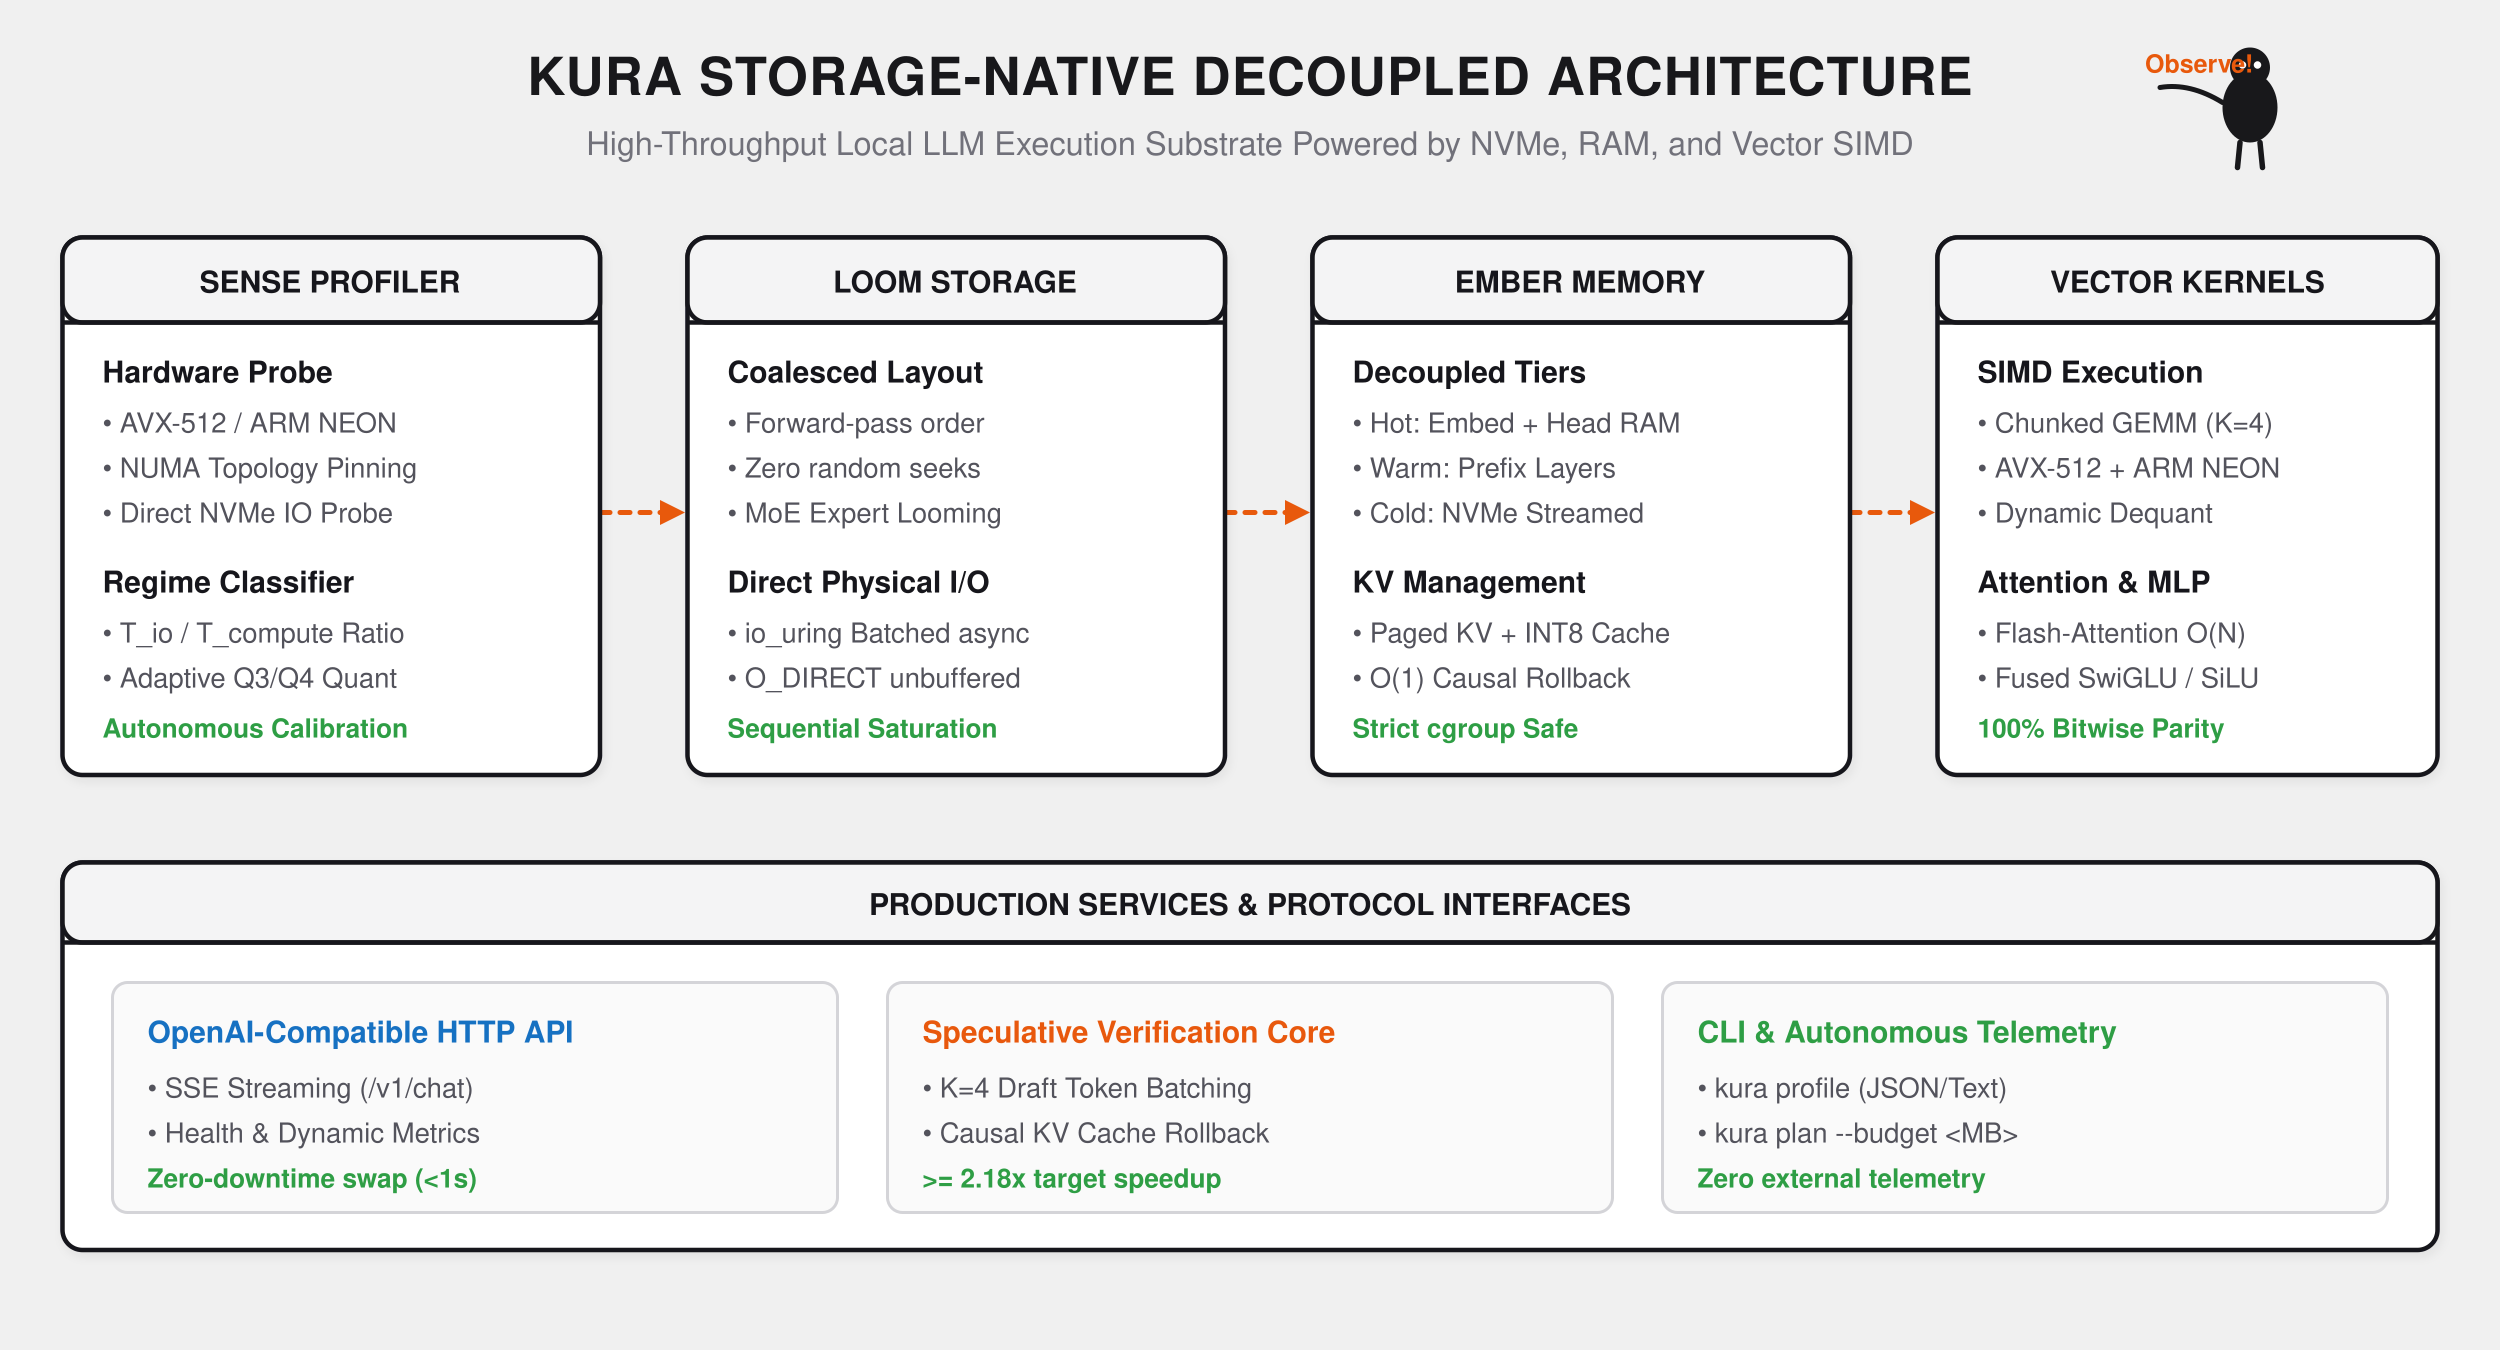
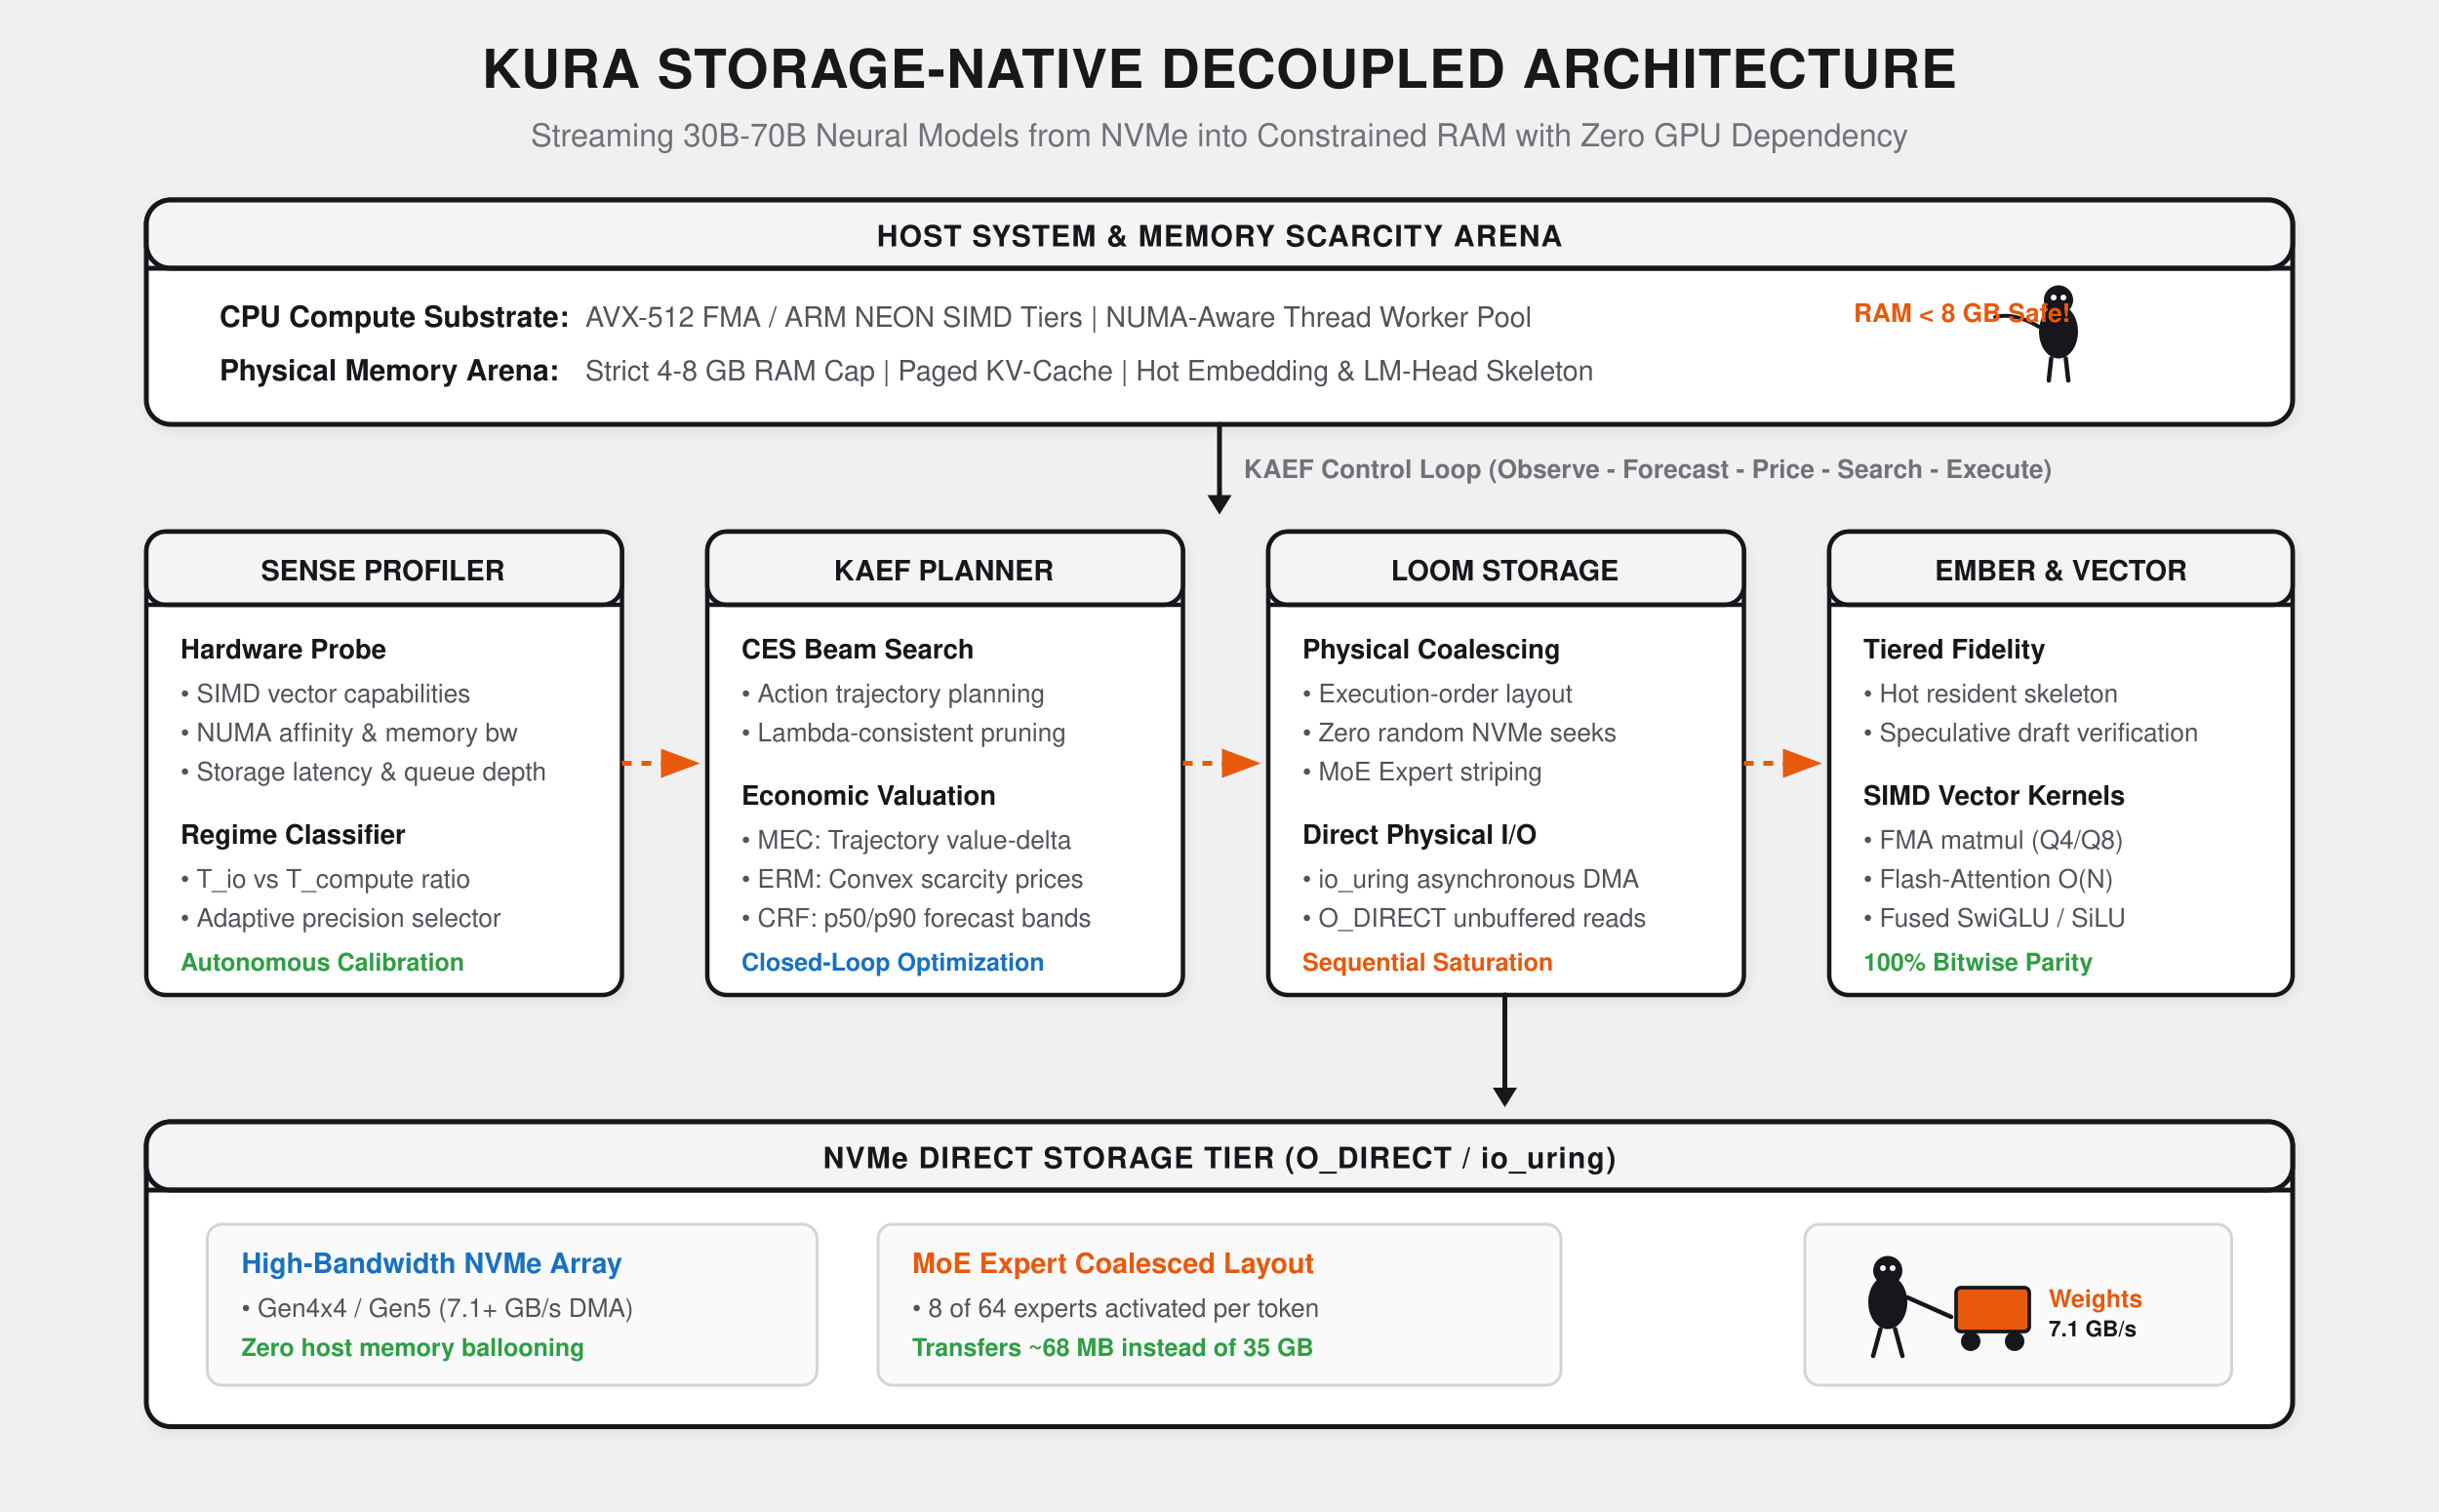
- <svg xmlns="http://www.w3.org/2000/svg" viewBox="0 0 1000 540" width="100%" height="100%" style="background:#ffffff;font-family:-apple-system,BlinkMacSystemFont,'Segoe UI',Helvetica,Arial,sans-serif;">
+ <svg xmlns="http://www.w3.org/2000/svg" viewBox="0 0 1000 620" width="100%" height="100%" style="background:#ffffff;font-family:-apple-system,BlinkMacSystemFont,'Segoe UI',Helvetica,Arial,sans-serif;">
  <defs>
-     <filter id="softSketch" x="-2%" y="-2%" width="104%" height="106%" filterUnits="userSpaceOnUse">
-       <feDropShadow dx="1" dy="2" stdDeviation="2" flood-color="#000000" flood-opacity="0.06" />
+     <filter id="softSketch" x="-3%" y="-3%" width="106%" height="106%" filterUnits="userSpaceOnUse">
+       <feDropShadow dx="1" dy="2" stdDeviation="2.5" flood-color="#000000" flood-opacity="0.07" />
    </filter>
+     <marker id="arrowhead" markerWidth="8" markerHeight="6" refX="7" refY="3" orient="auto">
+       <polygon points="0 0, 8 3, 0 6" fill="#e8590c" />
+     </marker>
+     <marker id="arrowheadBlue" markerWidth="8" markerHeight="6" refX="7" refY="3" orient="auto">
+       <polygon points="0 0, 8 3, 0 6" fill="#1971c2" />
+     </marker>
  </defs>
-   <text x="500" y="38" text-anchor="middle" fill="#18181b" font-size="21" font-weight="800" letter-spacing="0.5">KURA STORAGE-NATIVE DECOUPLED ARCHITECTURE</text>
-   <text x="500" y="62" text-anchor="middle" fill="#71717a" font-size="13">High-Throughput Local LLM Execution Substrate Powered by NVMe, RAM, and Vector SIMD</text>
-   <g transform="translate(880, 15)">
-     <ellipse cx="20" cy="28" rx="11" ry="14" fill="#18181b" />
-     <circle cx="20" cy="12" r="8" fill="#18181b" />
-     <circle cx="17" cy="11" r="1.5" fill="#ffffff" />
-     <circle cx="23" cy="11" r="1.5" fill="#ffffff" />
-     <line x1="16" y1="42" x2="15" y2="52" stroke="#18181b" stroke-width="2.2" stroke-linecap="round" />
-     <line x1="24" y1="42" x2="25" y2="52" stroke="#18181b" stroke-width="2.2" stroke-linecap="round" />
-     <path d="M 9 26 Q -4 18 -16 20" fill="none" stroke="#18181b" stroke-width="2" stroke-linecap="round" />
-     <text x="-22" y="14" fill="#e8590c" font-size="10" font-weight="700">Observe!</text>
+   <text x="500" y="36" text-anchor="middle" fill="#18181b" font-size="22" font-weight="800" letter-spacing="0.5">KURA STORAGE-NATIVE DECOUPLED ARCHITECTURE</text>
+   <text x="500" y="60" text-anchor="middle" fill="#71717a" font-size="13">Streaming 30B-70B Neural Models from NVMe into Constrained RAM with Zero GPU Dependency</text>
+   <g transform="translate(60, 82)" filter="url(#softSketch)">
+     <rect width="880" height="92" rx="10" fill="#ffffff" stroke="#18181b" stroke-width="2" />
+     <rect width="880" height="28" rx="10" fill="#f4f4f5" stroke="#18181b" stroke-width="2" />
+     <line x1="0" y1="28" x2="880" y2="28" stroke="#18181b" stroke-width="2" />
+     <text x="440" y="19" text-anchor="middle" fill="#18181b" font-size="12" font-weight="800" letter-spacing="0.5">HOST SYSTEM &amp; MEMORY SCARCITY ARENA</text>
+     <text x="30" y="52" fill="#18181b" font-size="12" font-weight="700">CPU Compute Substrate:</text>
+     <text x="180" y="52" fill="#52525b" font-size="11.5">AVX-512 FMA / ARM NEON SIMD Tiers | NUMA-Aware Thread Worker Pool</text>
+     <text x="30" y="74" fill="#18181b" font-size="12" font-weight="700">Physical Memory Arena:</text>
+     <text x="180" y="74" fill="#52525b" font-size="11.5">Strict 4-8 GB RAM Cap | Paged KV-Cache | Hot Embedding &amp; LM-Head Skeleton</text>
+     <g transform="translate(770, 32)">
+       <ellipse cx="14" cy="22" rx="8" ry="11" fill="#18181b" />
+       <circle cx="14" cy="9" r="6" fill="#18181b" />
+       <circle cx="12" cy="8" r="1.2" fill="#ffffff" />
+       <circle cx="16" cy="8" r="1.2" fill="#ffffff" />
+       <line x1="11" y1="33" x2="10" y2="42" stroke="#18181b" stroke-width="1.8" stroke-linecap="round" />
+       <line x1="17" y1="33" x2="18" y2="42" stroke="#18181b" stroke-width="1.8" stroke-linecap="round" />
+       <path d="M 6 20 Q -4 14 -12 16" fill="none" stroke="#18181b" stroke-width="1.6" stroke-linecap="round" />
+       <text x="-70" y="18" fill="#e8590c" font-size="10.5" font-weight="700">RAM &lt; 8 GB Safe!</text>
+     </g>
  </g>
-   <path d="M 240 205 L 268 205" stroke="#e8590c" stroke-width="2" stroke-dasharray="4,4" stroke-linecap="round" />
-   <polygon points="274,205 264,200 264,210" fill="#e8590c" />
-   <path d="M 490 205 L 518 205" stroke="#e8590c" stroke-width="2" stroke-dasharray="4,4" stroke-linecap="round" />
-   <polygon points="524,205 514,200 514,210" fill="#e8590c" />
-   <path d="M 740 205 L 768 205" stroke="#e8590c" stroke-width="2" stroke-dasharray="4,4" stroke-linecap="round" />
-   <polygon points="774,205 764,200 764,210" fill="#e8590c" />
-   <g transform="translate(25, 95)" filter="url(#softSketch)">
-     <rect width="215" height="215" rx="8" fill="#ffffff" stroke="#18181b" stroke-width="1.8" />
-     <rect width="215" height="34" rx="8" fill="#f4f4f5" stroke="#18181b" stroke-width="1.8" />
-     <line x1="0" y1="34" x2="215" y2="34" stroke="#18181b" stroke-width="1.8" />
-     <text x="107" y="22" text-anchor="middle" fill="#18181b" font-size="12" font-weight="800">SENSE PROFILER</text>
-     <text x="16" y="58" fill="#18181b" font-size="12" font-weight="700">Hardware Probe</text>
-     <text x="16" y="78" fill="#52525b" font-size="11">• AVX-512 / ARM NEON</text>
-     <text x="16" y="96" fill="#52525b" font-size="11">• NUMA Topology Pinning</text>
-     <text x="16" y="114" fill="#52525b" font-size="11">• Direct NVMe IO Probe</text>
-     <text x="16" y="142" fill="#18181b" font-size="12" font-weight="700">Regime Classifier</text>
-     <text x="16" y="162" fill="#52525b" font-size="11">• T_io / T_compute Ratio</text>
-     <text x="16" y="180" fill="#52525b" font-size="11">• Adaptive Q3/Q4 Quant</text>
-     <text x="16" y="200" fill="#2f9e44" font-size="10.5" font-weight="700">Autonomous Calibration</text>
+   <path d="M 500 174 L 500 205" stroke="#18181b" stroke-width="2" stroke-linecap="round" />
+   <polygon points="500,211 495,203 505,203" fill="#18181b" />
+   <text x="510" y="196" fill="#71717a" font-size="10.5" font-weight="600">KAEF Control Loop (Observe - Forecast - Price - Search - Execute)</text>
+   <g transform="translate(60, 218)" filter="url(#softSketch)">
+     <rect width="195" height="190" rx="8" fill="#ffffff" stroke="#18181b" stroke-width="1.8" />
+     <rect width="195" height="30" rx="8" fill="#f4f4f5" stroke="#18181b" stroke-width="1.8" />
+     <line x1="0" y1="30" x2="195" y2="30" stroke="#18181b" stroke-width="1.8" />
+     <text x="97" y="20" text-anchor="middle" fill="#18181b" font-size="11.5" font-weight="800">SENSE PROFILER</text>
+     <text x="14" y="52" fill="#18181b" font-size="11" font-weight="700">Hardware Probe</text>
+     <text x="14" y="70" fill="#52525b" font-size="10.5">• SIMD vector capabilities</text>
+     <text x="14" y="86" fill="#52525b" font-size="10.5">• NUMA affinity &amp; memory bw</text>
+     <text x="14" y="102" fill="#52525b" font-size="10.5">• Storage latency &amp; queue depth</text>
+     <text x="14" y="128" fill="#18181b" font-size="11" font-weight="700">Regime Classifier</text>
+     <text x="14" y="146" fill="#52525b" font-size="10.5">• T_io vs T_compute ratio</text>
+     <text x="14" y="162" fill="#52525b" font-size="10.5">• Adaptive precision selector</text>
+     <text x="14" y="180" fill="#2f9e44" font-size="10" font-weight="700">Autonomous Calibration</text>
  </g>
-   <g transform="translate(275, 95)" filter="url(#softSketch)">
-     <rect width="215" height="215" rx="8" fill="#ffffff" stroke="#18181b" stroke-width="1.8" />
-     <rect width="215" height="34" rx="8" fill="#f4f4f5" stroke="#18181b" stroke-width="1.8" />
-     <line x1="0" y1="34" x2="215" y2="34" stroke="#18181b" stroke-width="1.8" />
-     <text x="107" y="22" text-anchor="middle" fill="#18181b" font-size="12" font-weight="800">LOOM STORAGE</text>
-     <text x="16" y="58" fill="#18181b" font-size="12" font-weight="700">Coalesced Layout</text>
-     <text x="16" y="78" fill="#52525b" font-size="11">• Forward-pass order</text>
-     <text x="16" y="96" fill="#52525b" font-size="11">• Zero random seeks</text>
-     <text x="16" y="114" fill="#52525b" font-size="11">• MoE Expert Looming</text>
-     <text x="16" y="142" fill="#18181b" font-size="12" font-weight="700">Direct Physical I/O</text>
-     <text x="16" y="162" fill="#52525b" font-size="11">• io_uring Batched async</text>
-     <text x="16" y="180" fill="#52525b" font-size="11">• O_DIRECT unbuffered</text>
-     <text x="16" y="200" fill="#2f9e44" font-size="10.5" font-weight="700">Sequential Saturation</text>
+   <path d="M 255 313 L 285 313" stroke="#e8590c" stroke-width="2" stroke-dasharray="4,4" marker-end="url(#arrowhead)" />
+   <g transform="translate(290, 218)" filter="url(#softSketch)">
+     <rect width="195" height="190" rx="8" fill="#ffffff" stroke="#18181b" stroke-width="1.8" />
+     <rect width="195" height="30" rx="8" fill="#f4f4f5" stroke="#18181b" stroke-width="1.8" />
+     <line x1="0" y1="30" x2="195" y2="30" stroke="#18181b" stroke-width="1.8" />
+     <text x="97" y="20" text-anchor="middle" fill="#18181b" font-size="11.5" font-weight="800">KAEF PLANNER</text>
+     <text x="14" y="52" fill="#18181b" font-size="11" font-weight="700">CES Beam Search</text>
+     <text x="14" y="70" fill="#52525b" font-size="10.5">• Action trajectory planning</text>
+     <text x="14" y="86" fill="#52525b" font-size="10.5">• Lambda-consistent pruning</text>
+     <text x="14" y="112" fill="#18181b" font-size="11" font-weight="700">Economic Valuation</text>
+     <text x="14" y="130" fill="#52525b" font-size="10.5">• MEC: Trajectory value-delta</text>
+     <text x="14" y="146" fill="#52525b" font-size="10.5">• ERM: Convex scarcity prices</text>
+     <text x="14" y="162" fill="#52525b" font-size="10.5">• CRF: p50/p90 forecast bands</text>
+     <text x="14" y="180" fill="#1971c2" font-size="10" font-weight="700">Closed-Loop Optimization</text>
  </g>
-   <g transform="translate(525, 95)" filter="url(#softSketch)">
-     <rect width="215" height="215" rx="8" fill="#ffffff" stroke="#18181b" stroke-width="1.8" />
-     <rect width="215" height="34" rx="8" fill="#f4f4f5" stroke="#18181b" stroke-width="1.8" />
-     <line x1="0" y1="34" x2="215" y2="34" stroke="#18181b" stroke-width="1.8" />
-     <text x="107" y="22" text-anchor="middle" fill="#18181b" font-size="12" font-weight="800">EMBER MEMORY</text>
-     <text x="16" y="58" fill="#18181b" font-size="12" font-weight="700">Decoupled Tiers</text>
-     <text x="16" y="78" fill="#52525b" font-size="11">• Hot: Embed + Head RAM</text>
-     <text x="16" y="96" fill="#52525b" font-size="11">• Warm: Prefix Layers</text>
-     <text x="16" y="114" fill="#52525b" font-size="11">• Cold: NVMe Streamed</text>
-     <text x="16" y="142" fill="#18181b" font-size="12" font-weight="700">KV Management</text>
-     <text x="16" y="162" fill="#52525b" font-size="11">• Paged KV + INT8 Cache</text>
-     <text x="16" y="180" fill="#52525b" font-size="11">• O(1) Causal Rollback</text>
-     <text x="16" y="200" fill="#2f9e44" font-size="10.5" font-weight="700">Strict cgroup Safe</text>
+   <path d="M 485 313 L 515 313" stroke="#e8590c" stroke-width="2" stroke-dasharray="4,4" marker-end="url(#arrowhead)" />
+   <g transform="translate(520, 218)" filter="url(#softSketch)">
+     <rect width="195" height="190" rx="8" fill="#ffffff" stroke="#18181b" stroke-width="1.8" />
+     <rect width="195" height="30" rx="8" fill="#f4f4f5" stroke="#18181b" stroke-width="1.8" />
+     <line x1="0" y1="30" x2="195" y2="30" stroke="#18181b" stroke-width="1.8" />
+     <text x="97" y="20" text-anchor="middle" fill="#18181b" font-size="11.5" font-weight="800">LOOM STORAGE</text>
+     <text x="14" y="52" fill="#18181b" font-size="11" font-weight="700">Physical Coalescing</text>
+     <text x="14" y="70" fill="#52525b" font-size="10.5">• Execution-order layout</text>
+     <text x="14" y="86" fill="#52525b" font-size="10.5">• Zero random NVMe seeks</text>
+     <text x="14" y="102" fill="#52525b" font-size="10.5">• MoE Expert striping</text>
+     <text x="14" y="128" fill="#18181b" font-size="11" font-weight="700">Direct Physical I/O</text>
+     <text x="14" y="146" fill="#52525b" font-size="10.5">• io_uring asynchronous DMA</text>
+     <text x="14" y="162" fill="#52525b" font-size="10.5">• O_DIRECT unbuffered reads</text>
+     <text x="14" y="180" fill="#e8590c" font-size="10" font-weight="700">Sequential Saturation</text>
  </g>
-   <g transform="translate(775, 95)" filter="url(#softSketch)">
-     <rect width="200" height="215" rx="8" fill="#ffffff" stroke="#18181b" stroke-width="1.8" />
-     <rect width="200" height="34" rx="8" fill="#f4f4f5" stroke="#18181b" stroke-width="1.8" />
-     <line x1="0" y1="34" x2="200" y2="34" stroke="#18181b" stroke-width="1.8" />
-     <text x="100" y="22" text-anchor="middle" fill="#18181b" font-size="12" font-weight="800">VECTOR KERNELS</text>
-     <text x="16" y="58" fill="#18181b" font-size="12" font-weight="700">SIMD Execution</text>
-     <text x="16" y="78" fill="#52525b" font-size="11">• Chunked GEMM (K=4)</text>
-     <text x="16" y="96" fill="#52525b" font-size="11">• AVX-512 + ARM NEON</text>
-     <text x="16" y="114" fill="#52525b" font-size="11">• Dynamic Dequant</text>
-     <text x="16" y="142" fill="#18181b" font-size="12" font-weight="700">Attention &amp; MLP</text>
-     <text x="16" y="162" fill="#52525b" font-size="11">• Flash-Attention O(N)</text>
-     <text x="16" y="180" fill="#52525b" font-size="11">• Fused SwiGLU / SiLU</text>
-     <text x="16" y="200" fill="#2f9e44" font-size="10.5" font-weight="700">100% Bitwise Parity</text>
+   <path d="M 715 313 L 745 313" stroke="#e8590c" stroke-width="2" stroke-dasharray="4,4" marker-end="url(#arrowhead)" />
+   <g transform="translate(750, 218)" filter="url(#softSketch)">
+     <rect width="190" height="190" rx="8" fill="#ffffff" stroke="#18181b" stroke-width="1.8" />
+     <rect width="190" height="30" rx="8" fill="#f4f4f5" stroke="#18181b" stroke-width="1.8" />
+     <line x1="0" y1="30" x2="190" y2="30" stroke="#18181b" stroke-width="1.8" />
+     <text x="95" y="20" text-anchor="middle" fill="#18181b" font-size="11.5" font-weight="800">EMBER &amp; VECTOR</text>
+     <text x="14" y="52" fill="#18181b" font-size="11" font-weight="700">Tiered Fidelity</text>
+     <text x="14" y="70" fill="#52525b" font-size="10.5">• Hot resident skeleton</text>
+     <text x="14" y="86" fill="#52525b" font-size="10.5">• Speculative draft verification</text>
+     <text x="14" y="112" fill="#18181b" font-size="11" font-weight="700">SIMD Vector Kernels</text>
+     <text x="14" y="130" fill="#52525b" font-size="10.5">• FMA matmul (Q4/Q8)</text>
+     <text x="14" y="146" fill="#52525b" font-size="10.5">• Flash-Attention O(N)</text>
+     <text x="14" y="162" fill="#52525b" font-size="10.5">• Fused SwiGLU / SiLU</text>
+     <text x="14" y="180" fill="#2f9e44" font-size="10" font-weight="700">100% Bitwise Parity</text>
  </g>
-   <g transform="translate(25, 345)" filter="url(#softSketch)">
-     <rect width="950" height="155" rx="8" fill="#ffffff" stroke="#18181b" stroke-width="1.8" />
-     <rect width="950" height="32" rx="8" fill="#f4f4f5" stroke="#18181b" stroke-width="1.8" />
-     <line x1="0" y1="32" x2="950" y2="32" stroke="#18181b" stroke-width="1.8" />
-     <text x="475" y="21" text-anchor="middle" fill="#18181b" font-size="12" font-weight="800">PRODUCTION SERVICES &amp; PROTOCOL INTERFACES</text>
-     <g transform="translate(20, 48)">
-       <rect width="290" height="92" rx="6" fill="#fafafa" stroke="#d4d4d8" stroke-width="1.2" />
-       <text x="14" y="24" fill="#1971c2" font-size="12" font-weight="700">OpenAI-Compatible HTTP API</text>
-       <text x="14" y="46" fill="#52525b" font-size="11">• SSE Streaming (/v1/chat)</text>
-       <text x="14" y="64" fill="#52525b" font-size="11">• Health &amp; Dynamic Metrics</text>
-       <text x="14" y="82" fill="#2f9e44" font-size="10.5" font-weight="600">Zero-downtime swap (&lt;1s)</text>
+   <path d="M 617 408 L 617 448" stroke="#18181b" stroke-width="2" stroke-linecap="round" />
+   <polygon points="617,454 612,446 622,446" fill="#18181b" />
+   <g transform="translate(60, 460)" filter="url(#softSketch)">
+     <rect width="880" height="125" rx="10" fill="#ffffff" stroke="#18181b" stroke-width="2" />
+     <rect width="880" height="28" rx="10" fill="#f4f4f5" stroke="#18181b" stroke-width="2" />
+     <line x1="0" y1="28" x2="880" y2="28" stroke="#18181b" stroke-width="2" />
+     <text x="440" y="19" text-anchor="middle" fill="#18181b" font-size="12" font-weight="800" letter-spacing="0.5">NVMe DIRECT STORAGE TIER (O_DIRECT / io_uring)</text>
+     <g transform="translate(25, 42)">
+       <rect width="250" height="66" rx="6" fill="#fafafa" stroke="#d4d4d8" stroke-width="1.2" />
+       <text x="14" y="20" fill="#1971c2" font-size="11.5" font-weight="700">High-Bandwidth NVMe Array</text>
+       <text x="14" y="38" fill="#52525b" font-size="10.5">• Gen4x4 / Gen5 (7.1+ GB/s DMA)</text>
+       <text x="14" y="54" fill="#2f9e44" font-size="10" font-weight="600">Zero host memory ballooning</text>
    </g>
-     <g transform="translate(330, 48)">
-       <rect width="290" height="92" rx="6" fill="#fafafa" stroke="#d4d4d8" stroke-width="1.2" />
-       <text x="14" y="24" fill="#e8590c" font-size="12" font-weight="700">Speculative Verification Core</text>
-       <text x="14" y="46" fill="#52525b" font-size="11">• K=4 Draft Token Batching</text>
-       <text x="14" y="64" fill="#52525b" font-size="11">• Causal KV Cache Rollback</text>
-       <text x="14" y="82" fill="#2f9e44" font-size="10.5" font-weight="600">&gt;= 2.18x target speedup</text>
+     <g transform="translate(300, 42)">
+       <rect width="280" height="66" rx="6" fill="#fafafa" stroke="#d4d4d8" stroke-width="1.2" />
+       <text x="14" y="20" fill="#e8590c" font-size="11.5" font-weight="700">MoE Expert Coalesced Layout</text>
+       <text x="14" y="38" fill="#52525b" font-size="10.5">• 8 of 64 experts activated per token</text>
+       <text x="14" y="54" fill="#2f9e44" font-size="10" font-weight="600">Transfers ~68 MB instead of 35 GB</text>
    </g>
-     <g transform="translate(640, 48)">
-       <rect width="290" height="92" rx="6" fill="#fafafa" stroke="#d4d4d8" stroke-width="1.2" />
-       <text x="14" y="24" fill="#2f9e44" font-size="12" font-weight="700">CLI &amp; Autonomous Telemetry</text>
-       <text x="14" y="46" fill="#52525b" font-size="11">• kura profile (JSON/Text)</text>
-       <text x="14" y="64" fill="#52525b" font-size="11">• kura plan --budget &lt;MB&gt;</text>
-       <text x="14" y="82" fill="#2f9e44" font-size="10.5" font-weight="600">Zero external telemetry</text>
+     <g transform="translate(680, 42)">
+       <rect width="175" height="66" rx="6" fill="#fafafa" stroke="#d4d4d8" stroke-width="1.2" />
+       <g transform="translate(20, 10)">
+         <ellipse cx="14" cy="22" rx="8" ry="11" fill="#18181b" />
+         <circle cx="14" cy="9" r="6" fill="#18181b" />
+         <circle cx="12" cy="8" r="1.2" fill="#ffffff" />
+         <circle cx="16" cy="8" r="1.2" fill="#ffffff" />
+         <line x1="11" y1="33" x2="8" y2="44" stroke="#18181b" stroke-width="1.8" stroke-linecap="round" />
+         <line x1="17" y1="33" x2="20" y2="44" stroke="#18181b" stroke-width="1.8" stroke-linecap="round" />
+         <path d="M 22 20 L 40 28" fill="none" stroke="#18181b" stroke-width="1.8" stroke-linecap="round" />
+         <rect x="42" y="16" width="30" height="18" rx="2" fill="#e8590c" stroke="#18181b" stroke-width="1.5" />
+         <circle cx="48" cy="38" r="4" fill="#18181b" />
+         <circle cx="66" cy="38" r="4" fill="#18181b" />
+         <text x="80" y="24" fill="#e8590c" font-size="10" font-weight="800">Weights</text>
+         <text x="80" y="36" fill="#18181b" font-size="9" font-weight="600">7.1 GB/s</text>
+       </g>
    </g>
  </g>
</svg>
